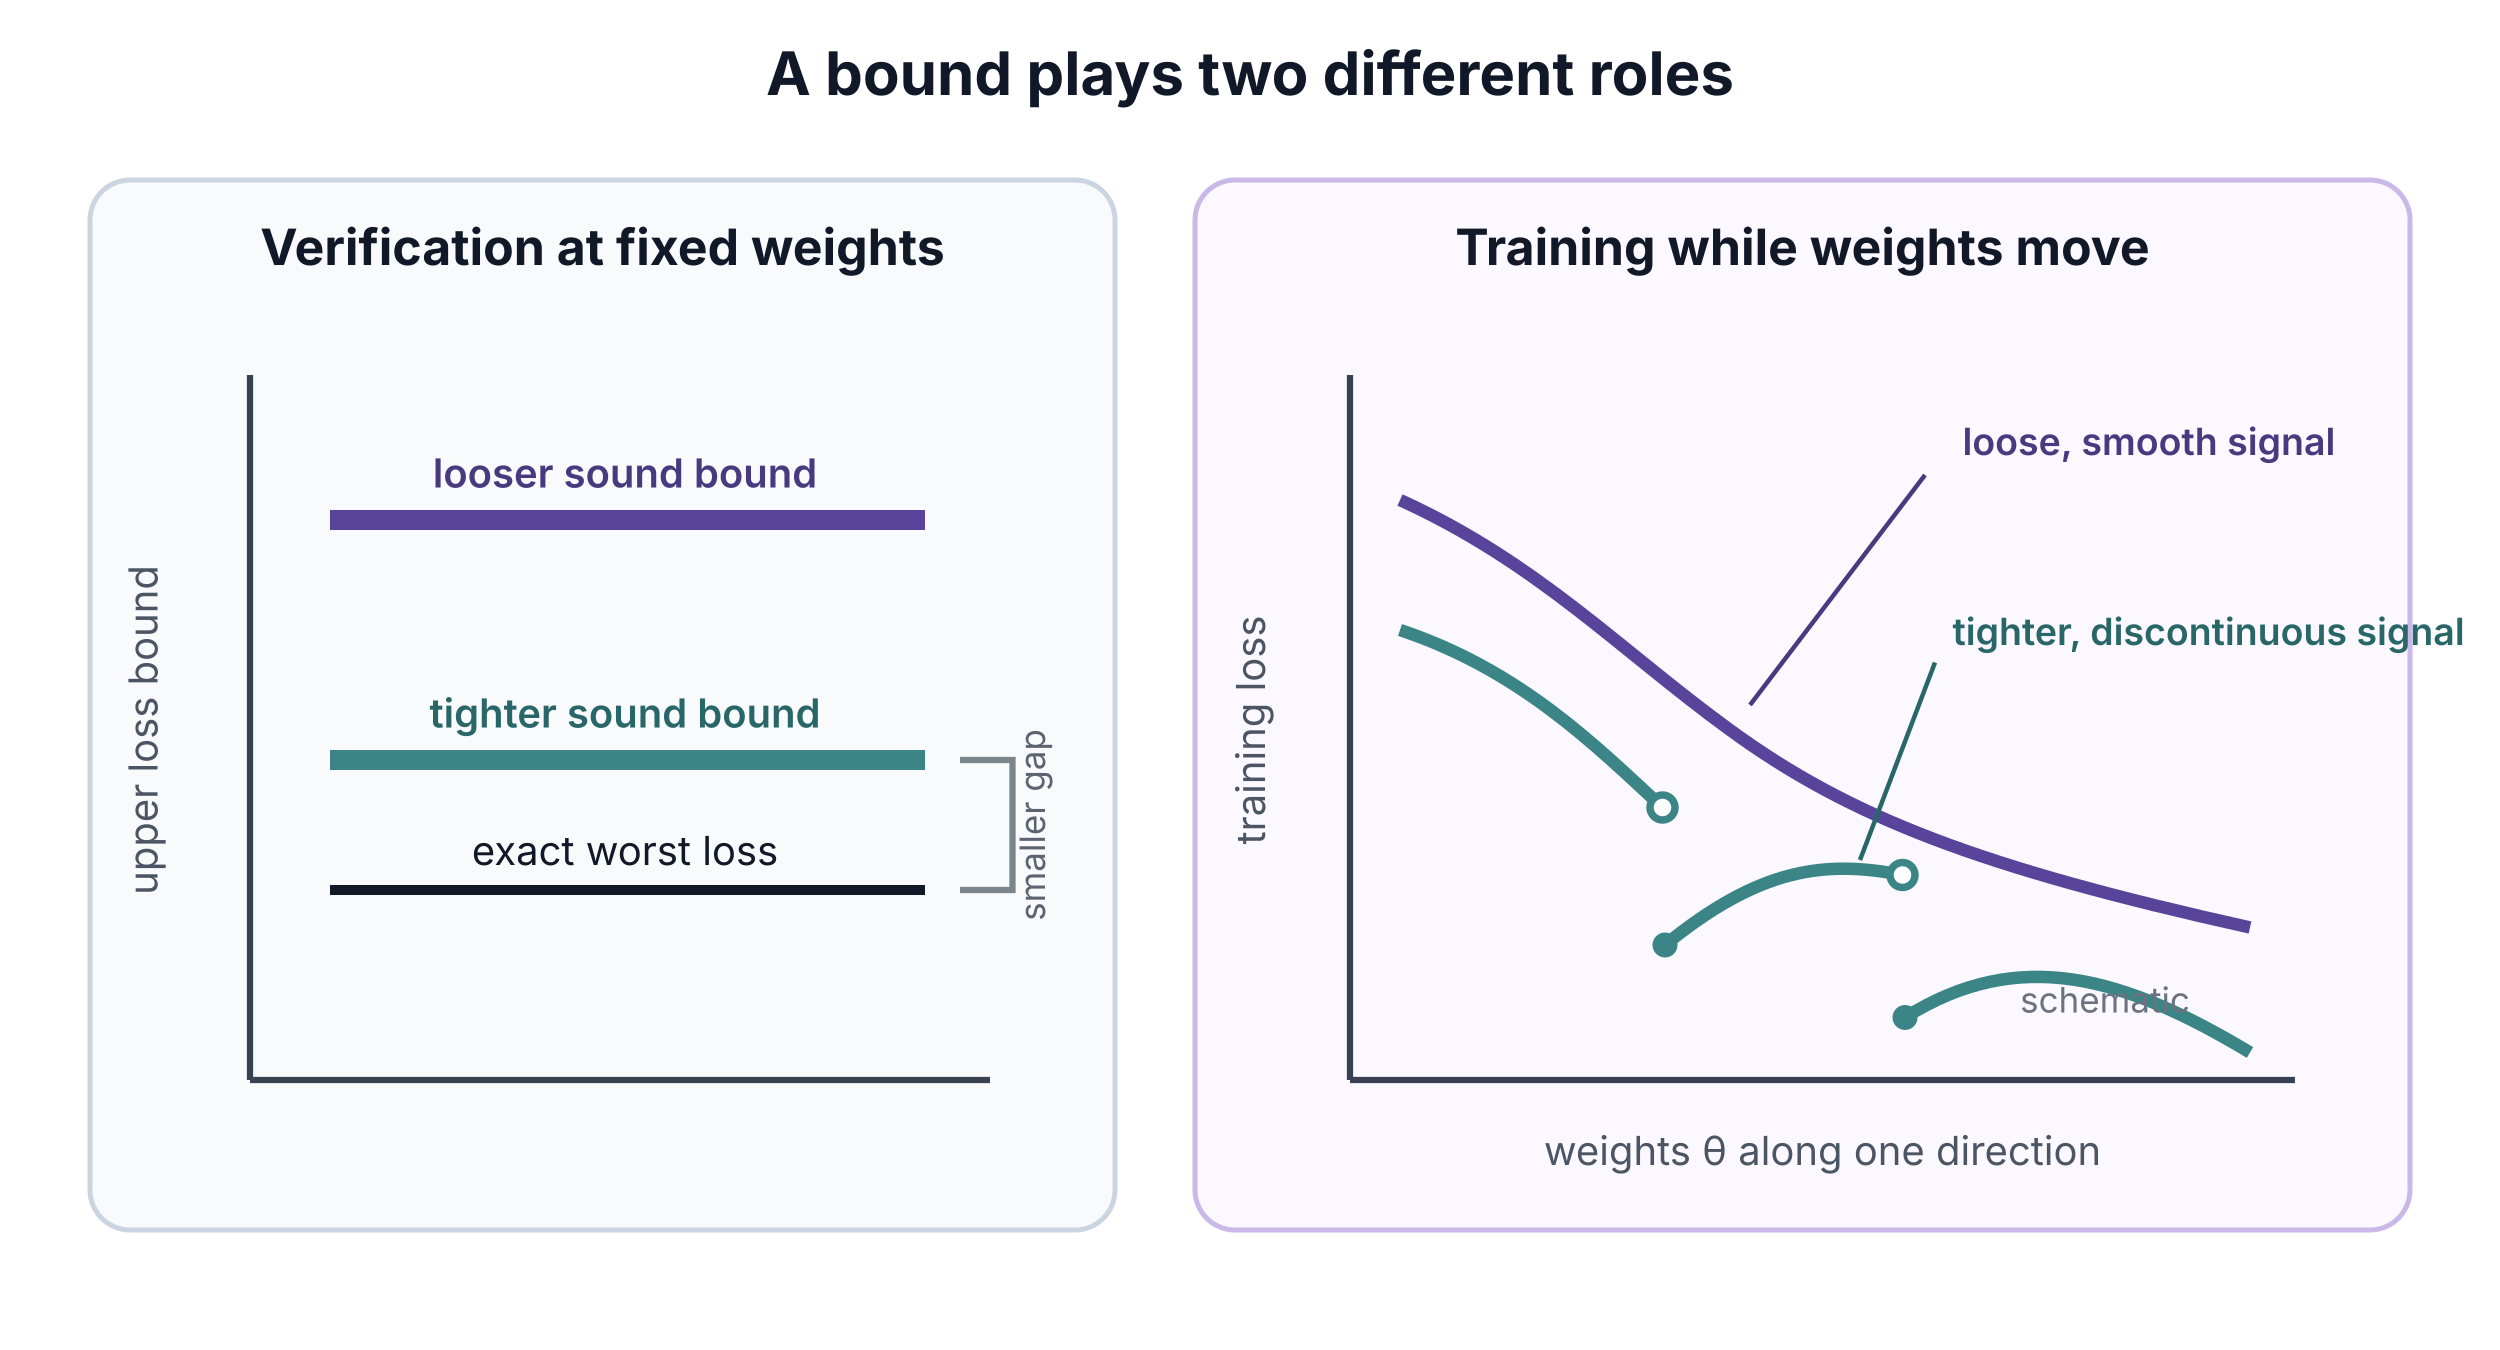
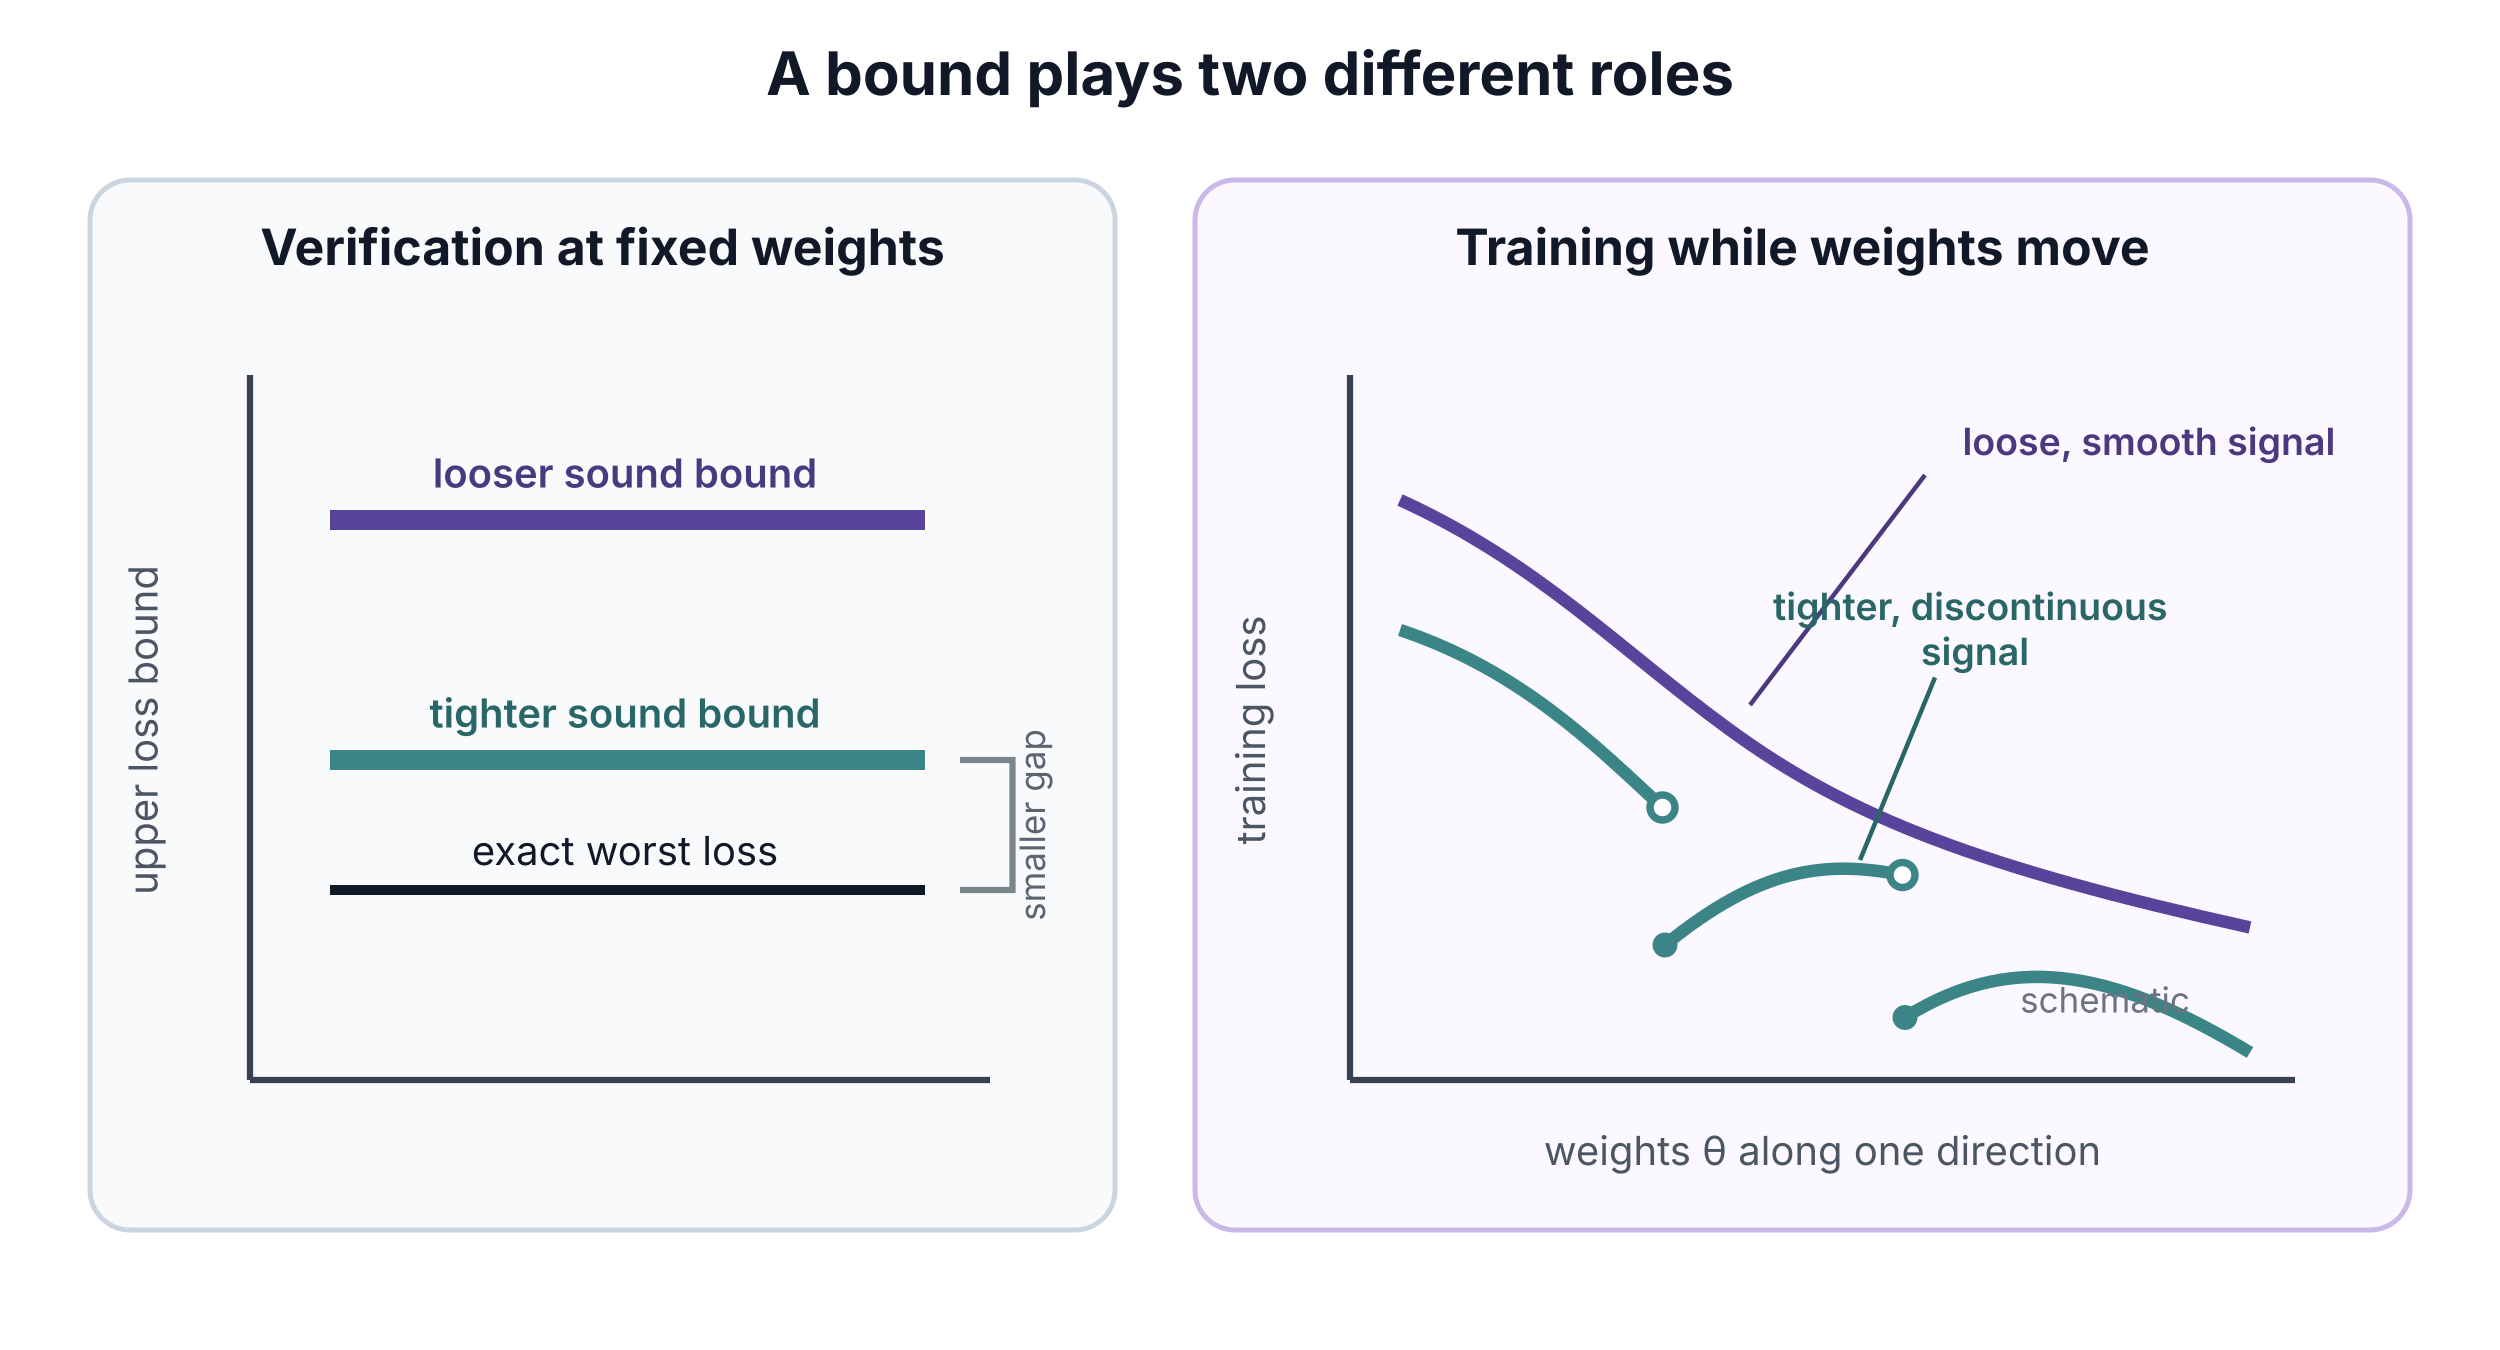
<svg xmlns="http://www.w3.org/2000/svg" viewBox="0 0 1000 540" role="img" aria-labelledby="title desc">
  <rect width="1000" height="540" fill="#fff" />
  <text x="500" y="38" text-anchor="middle" font-family="-apple-system,BlinkMacSystemFont,'Segoe UI',sans-serif" font-size="24" font-weight="650" fill="#111827">A bound plays two different roles</text>
  <g font-family="-apple-system,BlinkMacSystemFont,'Segoe UI',sans-serif">
    <rect x="36" y="72" width="410" height="420" rx="16" fill="#f8fafc" stroke="#cbd5e1" stroke-width="2" />
    <text x="241" y="106" text-anchor="middle" font-size="20" font-weight="650" fill="#111827">Verification at fixed weights</text>
    <line x1="100" y1="432" x2="100" y2="150" stroke="#374151" stroke-width="2.5" />
    <line x1="100" y1="432" x2="396" y2="432" stroke="#374151" stroke-width="2.5" />
    <text x="63" y="292" text-anchor="middle" transform="rotate(-90 63 292)" font-size="16" fill="#4b5563">upper loss bound</text>
    <line x1="132" y1="356" x2="370" y2="356" stroke="#111827" stroke-width="4" />
    <text x="250" y="346" text-anchor="middle" font-size="16" fill="#111827">exact worst loss</text>
    <line x1="132" y1="304" x2="370" y2="304" stroke="#3b8587" stroke-width="8" />
    <text x="250" y="291" text-anchor="middle" font-size="16" font-weight="600" fill="#296668">tighter sound bound</text>
    <line x1="132" y1="208" x2="370" y2="208" stroke="#59449b" stroke-width="8" />
    <text x="250" y="195" text-anchor="middle" font-size="16" font-weight="600" fill="#49397f">looser sound bound</text>
    <path d="M384 304 L405 304 L405 356 L384 356" fill="none" stroke="#7a858c" stroke-width="2.5" />
    <text x="418" y="330" text-anchor="middle" transform="rotate(-90 418 330)" font-size="14" fill="#5b6470">smaller gap</text>
    <rect x="478" y="72" width="486" height="420" rx="16" fill="#fbf8ff" stroke="#c9b8e8" stroke-width="2" />
    <text x="721" y="106" text-anchor="middle" font-size="20" font-weight="650" fill="#111827">Training while weights move</text>
    <line x1="540" y1="432" x2="540" y2="150" stroke="#374151" stroke-width="2.5" />
    <line x1="540" y1="432" x2="918" y2="432" stroke="#374151" stroke-width="2.5" />
    <text x="729" y="466" text-anchor="middle" font-size="16" fill="#4b5563">weights θ along one direction</text>
    <text x="506" y="292" text-anchor="middle" transform="rotate(-90 506 292)" font-size="16" fill="#4b5563">training loss</text>
    <path d="M560 200 C615 225 648 260 692 292 C740 327 792 347 900 371" fill="none" stroke="#59449b" stroke-width="5" />
    <path d="M560 252 C608 268 638 298 665 323 M666 378 C704 347 730 344 761 350 M762 407 C808 378 850 391 900 421" fill="none" stroke="#3b8587" stroke-width="5" />
    <g fill="#fff" stroke="#3b8587" stroke-width="3">
      <circle cx="665" cy="323" r="5" />
      <circle cx="761" cy="350" r="5" />
    </g>
    <g fill="#3b8587">
      <circle cx="666" cy="378" r="5" />
      <circle cx="762" cy="407" r="5" />
    </g>
    <text x="785" y="182" font-size="15" font-weight="600" fill="#49397f">loose, smooth signal</text>
    <line x1="770" y1="190" x2="700" y2="282" stroke="#49397f" stroke-width="1.8" />
-     <text x="781" y="258" font-size="15" font-weight="600" fill="#296668">tighter, discontinuous signal</text>
-     <line x1="774" y1="265" x2="744" y2="344" stroke="#296668" stroke-width="1.8" />
+     <text x="790" y="248" text-anchor="middle" font-size="15" font-weight="600" fill="#296668">
+       <tspan x="790">tighter, discontinuous</tspan>
+       <tspan x="790" dy="18">signal</tspan>
+     </text>
+     <line x1="774" y1="271" x2="744" y2="344" stroke="#296668" stroke-width="1.8" />
    <text x="842" y="405" text-anchor="middle" font-size="14" fill="#6b7280">schematic</text>
  </g>
</svg>
